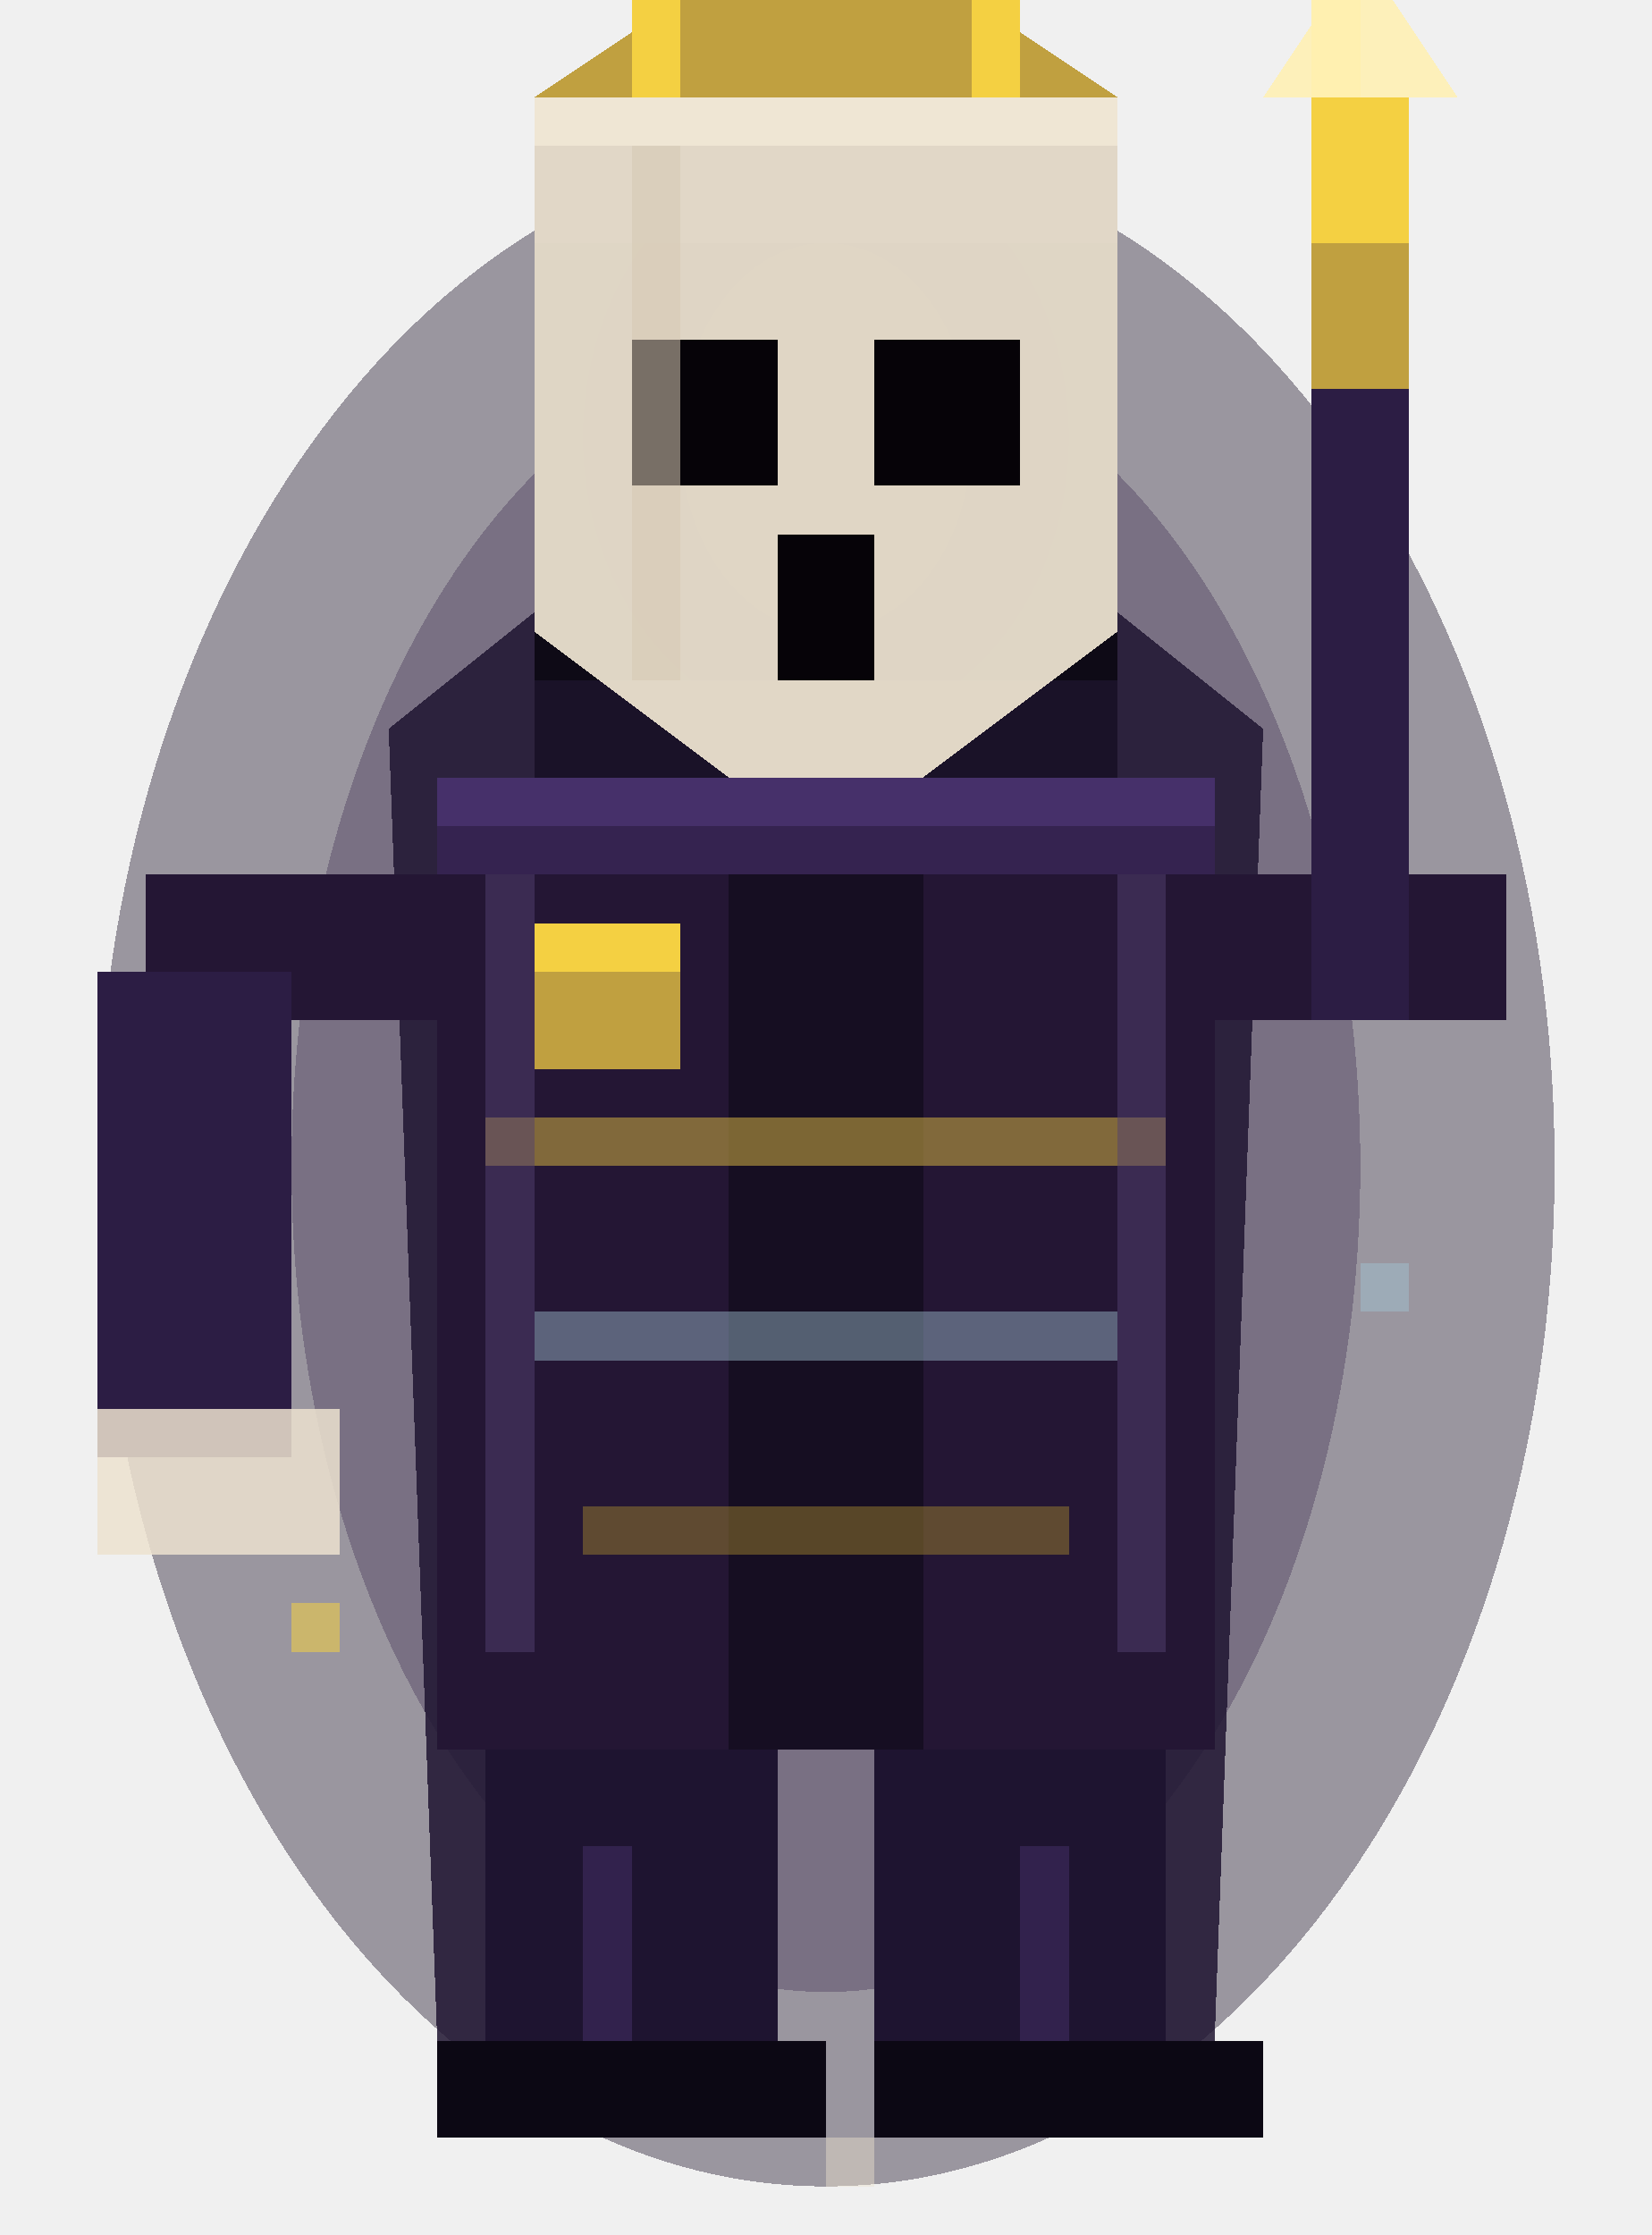
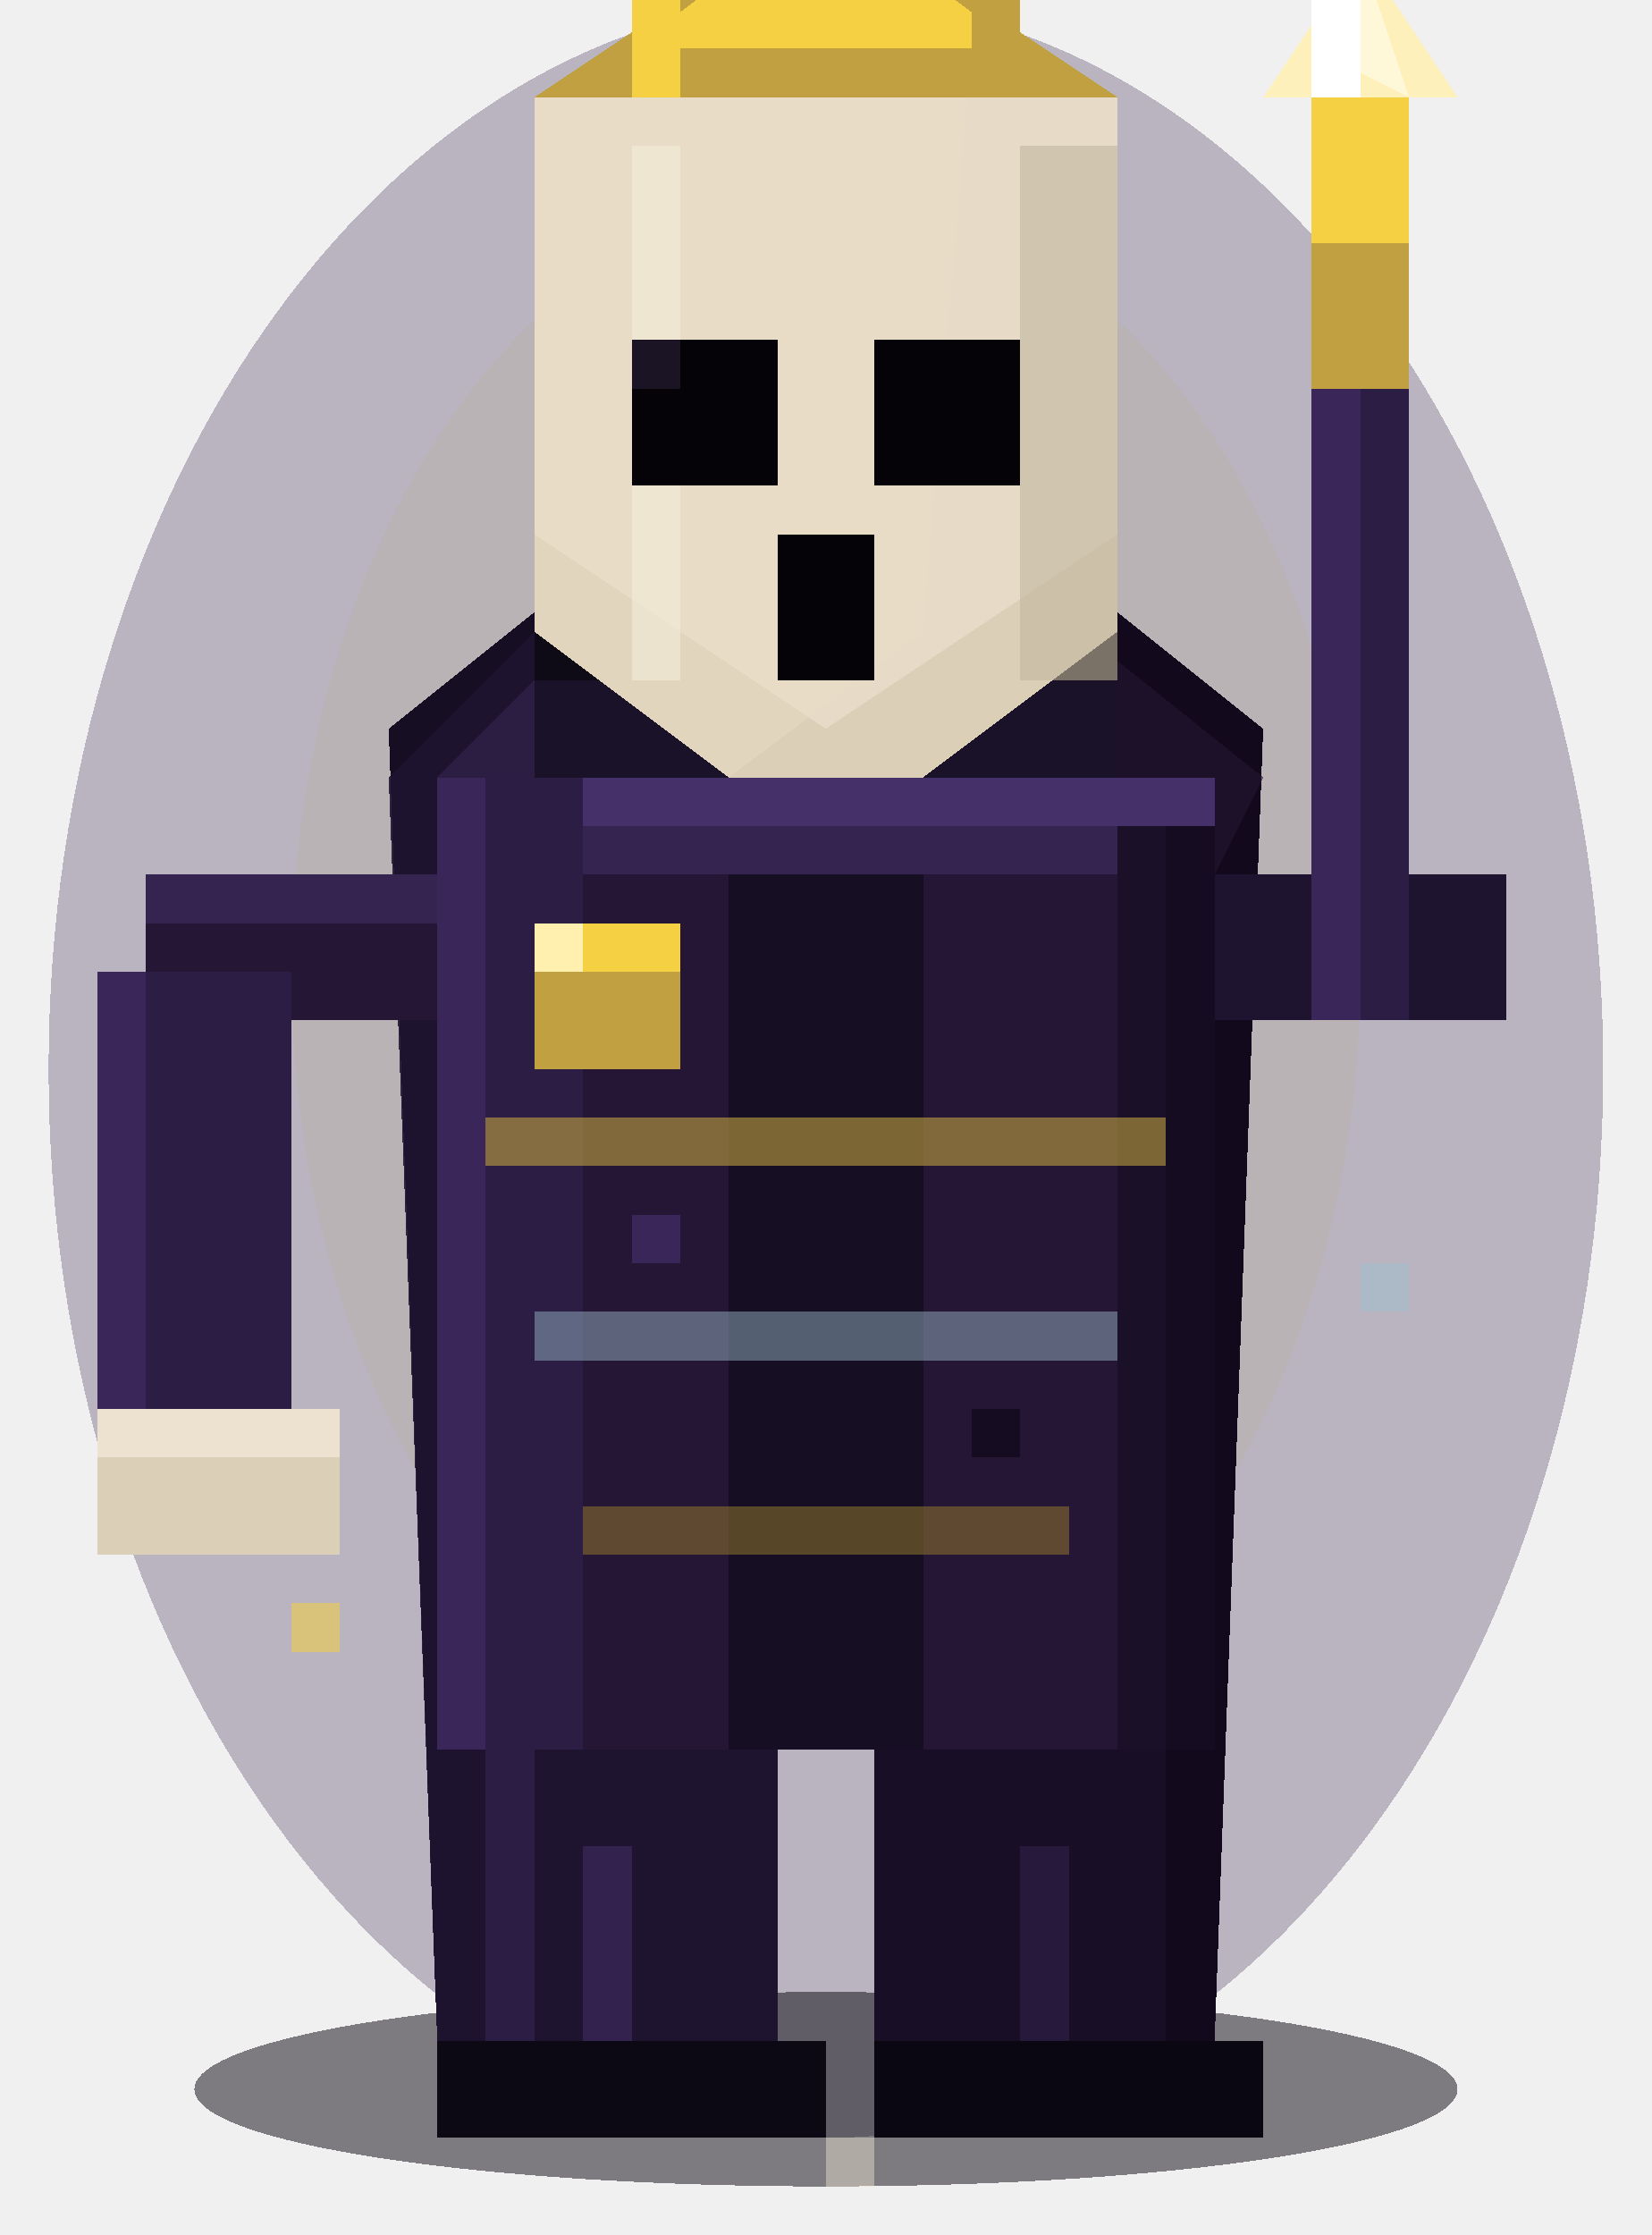
<svg xmlns="http://www.w3.org/2000/svg" viewBox="0 0 34 46" shape-rendering="crispEdges" preserveAspectRatio="xMidYMax meet" aria-label="The Hollow Pretender">
-   <ellipse cx="17" cy="24" rx="15" ry="21" fill="#1a1026" opacity="0.4" />
-   <ellipse cx="17" cy="24" rx="11" ry="17" fill="#2a1840" opacity="0.3" />
-   <polygon points="9,42 8,15 13,11 13,42" fill="#1e1430" opacity="0.85" />
-   <polygon points="25,42 26,15 21,11 21,42" fill="#1e1430" opacity="0.85" />
+   <ellipse cx="17" cy="22" rx="16" ry="22" fill="#2a1840" opacity="0.28" />
+   <ellipse cx="17" cy="20" rx="11" ry="16" fill="#c0a040" opacity="0.08" />
+   <ellipse cx="17" cy="43" rx="13" ry="2" fill="#0a0610" opacity="0.5" />
+   <polygon points="9,42 8,15 13,11 13,42" fill="#160e22" />
+   <polygon points="9,42 8,16 12,12 12,42" fill="#1e1430" opacity="0.9" />
+   <polygon points="25,42 26,15 21,11 21,42" fill="#120a1c" />
+   <polygon points="9,16 13,12 13,15 9,18" fill="#352350" opacity="0.6" />
+   <polygon points="26,16 21,12 21,15 25,18" fill="#241634" opacity="0.6" />
  <rect x="11" y="3" width="12" height="13" fill="#0e0a16" />
-   <ellipse cx="17" cy="9" rx="5" ry="6" fill="#080510" />
+   <ellipse cx="17" cy="9" rx="5" ry="6" fill="#060308" />
  <ellipse cx="17" cy="9" rx="3" ry="4" fill="#1a1228" opacity="0.6" />
  <rect x="11" y="3" width="12" height="2" fill="#2a1d3e" />
+   <rect x="11" y="3" width="12" height="1" fill="#46306a" />
  <rect x="11" y="14" width="12" height="2" fill="#1a1228" />
-   <polygon points="11,2 17,-2 23,2 23,13 19,16 15,16 11,13" fill="#ece2cf" opacity="0.9" />
-   <polygon points="11,2 17,-2 23,2 23,13 19,16 15,16 11,13" fill="#f4ecd8" opacity="0.3" />
+   <polygon points="11,2 17,-2 23,2 23,13 19,16 15,16 11,13" fill="#dccfb8" />
+   <polygon points="11,2 17,-2 23,2 23,11 17,15 11,11" fill="#ece2cf" opacity="0.65" />
+   <polygon points="11,2 17,-2 20,1 19,13 15,16 11,13" fill="#e8dec9" opacity="0.4" />
+   <rect x="13" y="3" width="1" height="11" fill="#f4ecd8" opacity="0.6" />
+   <rect x="21" y="3" width="2" height="11" fill="#c2b59c" opacity="0.6" />
  <rect x="13" y="7" width="3" height="3" fill="#060308" />
  <rect x="18" y="7" width="3" height="3" fill="#060308" />
+   <rect x="13" y="7" width="1" height="1" fill="#1a1424" />
  <rect x="16" y="11" width="2" height="3" fill="#060308" />
  <polygon points="11,2 17,-2 23,2" fill="#c0a040" />
-   <rect x="16" y="-2" width="2" height="2" fill="#f4d042" />
+   <polygon points="13,1 17,-2 21,1" fill="#f4d042" />
+   <rect x="16" y="-2" width="2" height="2" fill="#fff0b0" />
  <rect x="13" y="0" width="1" height="2" fill="#f4d042" />
-   <rect x="20" y="0" width="1" height="2" fill="#f4d042" />
-   <rect x="13" y="3" width="1" height="11" fill="#d6c9b2" opacity="0.55" />
+   <rect x="20" y="0" width="1" height="2" fill="#c0a040" />
  <rect x="9" y="16" width="16" height="20" fill="#241634" />
  <rect x="9" y="16" width="16" height="2" fill="#352350" />
  <rect x="9" y="16" width="16" height="1" fill="#46306a" />
+   <rect x="9" y="16" width="3" height="20" fill="#2c1d44" />
+   <rect x="9" y="16" width="1" height="20" fill="#3a2658" />
+   <rect x="23" y="17" width="2" height="19" fill="#1a1028" />
+   <rect x="24" y="17" width="1" height="19" fill="#150c22" />
  <rect x="15" y="18" width="4" height="18" fill="#160e22" />
  <rect x="11" y="19" width="3" height="3" fill="#c0a040" />
  <rect x="11" y="19" width="3" height="1" fill="#f4d042" />
+   <rect x="11" y="19" width="1" height="1" fill="#fff0b0" />
  <rect x="10" y="23" width="14" height="1" fill="#c0a040" opacity="0.6" />
  <rect x="11" y="27" width="12" height="1" fill="#a0c0d0" opacity="0.45" />
  <rect x="12" y="31" width="10" height="1" fill="#9a7e2e" opacity="0.5" />
-   <rect x="10" y="18" width="1" height="16" fill="#52406f" opacity="0.5" />
-   <rect x="23" y="18" width="1" height="16" fill="#52406f" opacity="0.5" />
+   <rect x="13" y="25" width="1" height="1" fill="#3a2658" />
+   <rect x="20" y="29" width="1" height="1" fill="#150c22" />
  <rect x="3" y="18" width="6" height="3" fill="#241634" />
+   <rect x="3" y="18" width="6" height="1" fill="#352350" />
  <rect x="2" y="20" width="4" height="10" fill="#2c1d44" />
-   <rect x="2" y="29" width="5" height="3" fill="#ece2cf" opacity="0.85" />
-   <rect x="25" y="18" width="6" height="3" fill="#241634" />
+   <rect x="2" y="20" width="1" height="10" fill="#3a2658" />
+   <rect x="2" y="29" width="5" height="3" fill="#dccfb8" />
+   <rect x="2" y="29" width="5" height="1" fill="#ece2cf" />
+   <rect x="25" y="18" width="6" height="3" fill="#1e1430" />
  <rect x="27" y="6" width="2" height="15" fill="#2c1d44" />
+   <rect x="27" y="6" width="1" height="15" fill="#3a2658" />
  <rect x="27" y="2" width="2" height="6" fill="#c0a040" />
  <rect x="27" y="2" width="2" height="3" fill="#f4d042" />
  <polygon points="26,2 28,-1 30,2" fill="#fff0b0" opacity="0.85" />
-   <rect x="27" y="0" width="1" height="2" fill="#fff0b0" />
+   <polygon points="27,1 28,-1 29,2" fill="#fffae0" opacity="0.8" />
+   <rect x="27" y="0" width="1" height="2" fill="#ffffff" />
  <rect x="10" y="36" width="6" height="7" fill="#1e1430" />
-   <rect x="18" y="36" width="6" height="7" fill="#1e1430" />
+   <rect x="10" y="36" width="1" height="7" fill="#2c1d44" />
+   <rect x="18" y="36" width="6" height="7" fill="#180e26" />
  <rect x="9" y="42" width="8" height="2" fill="#0c0814" />
-   <rect x="18" y="42" width="8" height="2" fill="#0c0814" />
+   <rect x="18" y="42" width="8" height="2" fill="#0a0612" />
  <rect x="12" y="38" width="1" height="4" fill="#46306a" opacity="0.5" />
-   <rect x="21" y="38" width="1" height="4" fill="#46306a" opacity="0.5" />
+   <rect x="21" y="38" width="1" height="4" fill="#352350" opacity="0.5" />
  <rect x="6" y="33" width="1" height="1" fill="#f4d042" opacity="0.55" />
  <rect x="28" y="26" width="1" height="1" fill="#a0c0d0" opacity="0.5" />
  <rect x="17" y="44" width="1" height="1" fill="#ece2cf" opacity="0.45" />
</svg>
